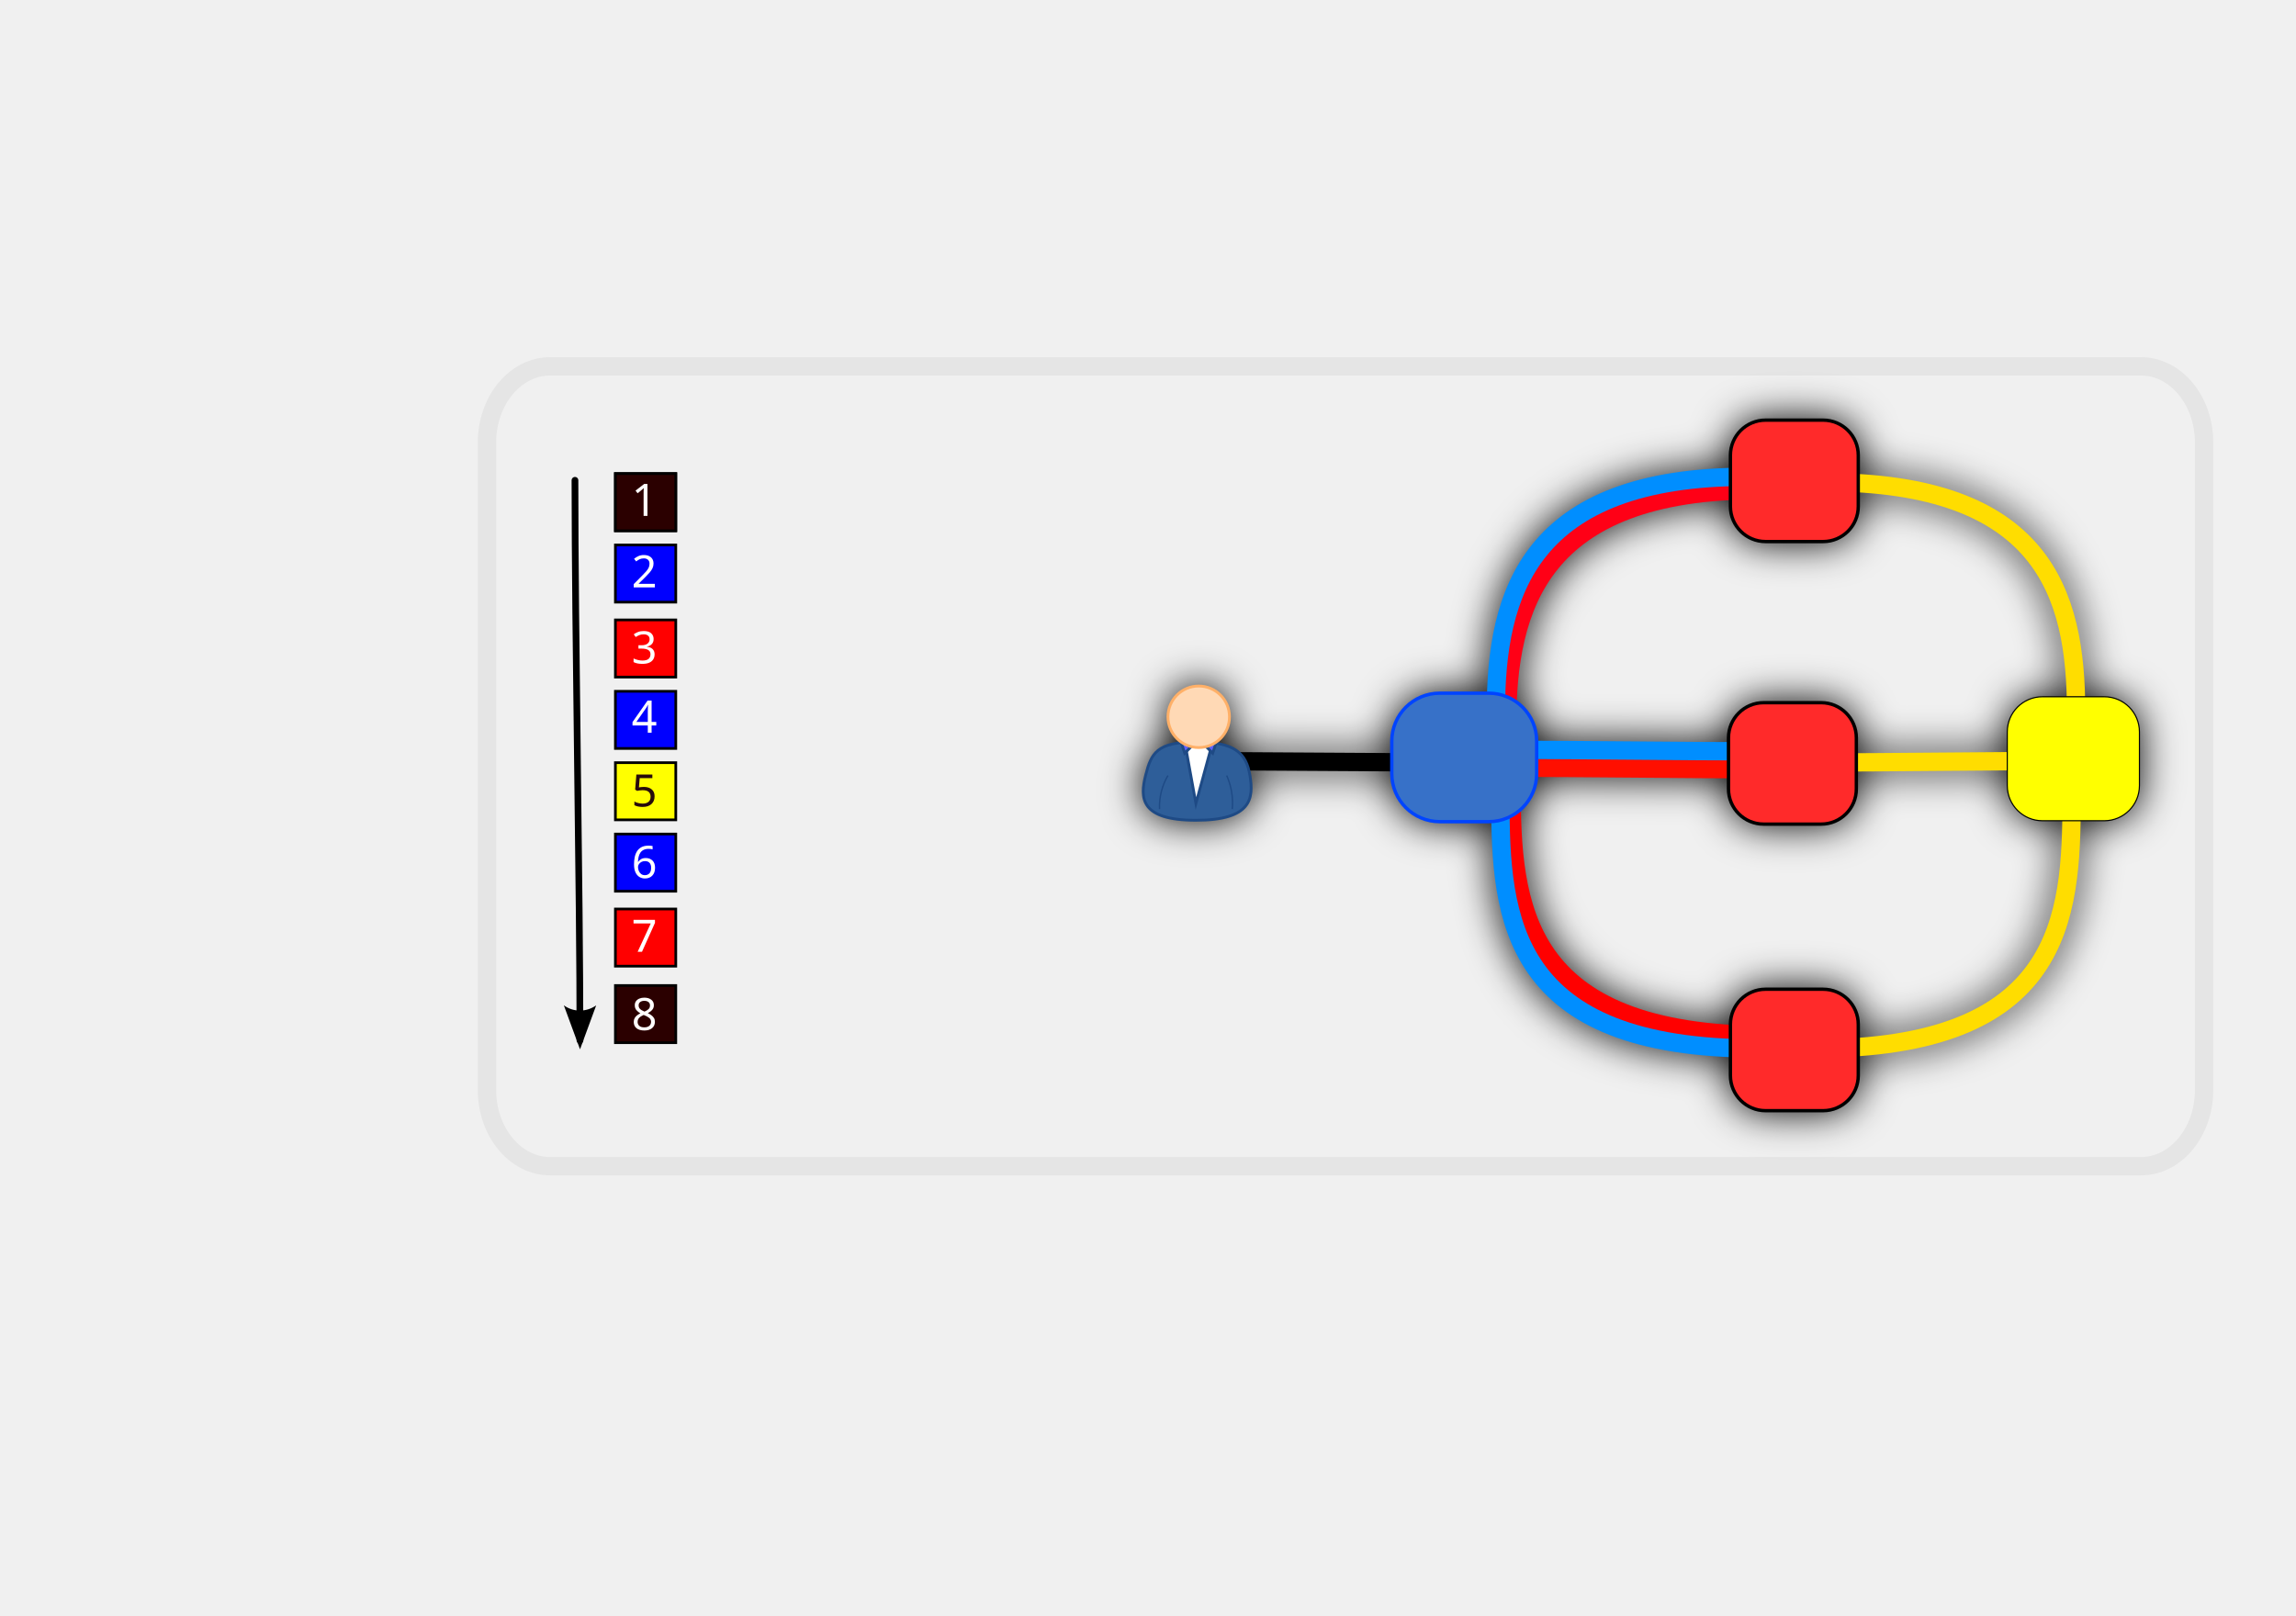
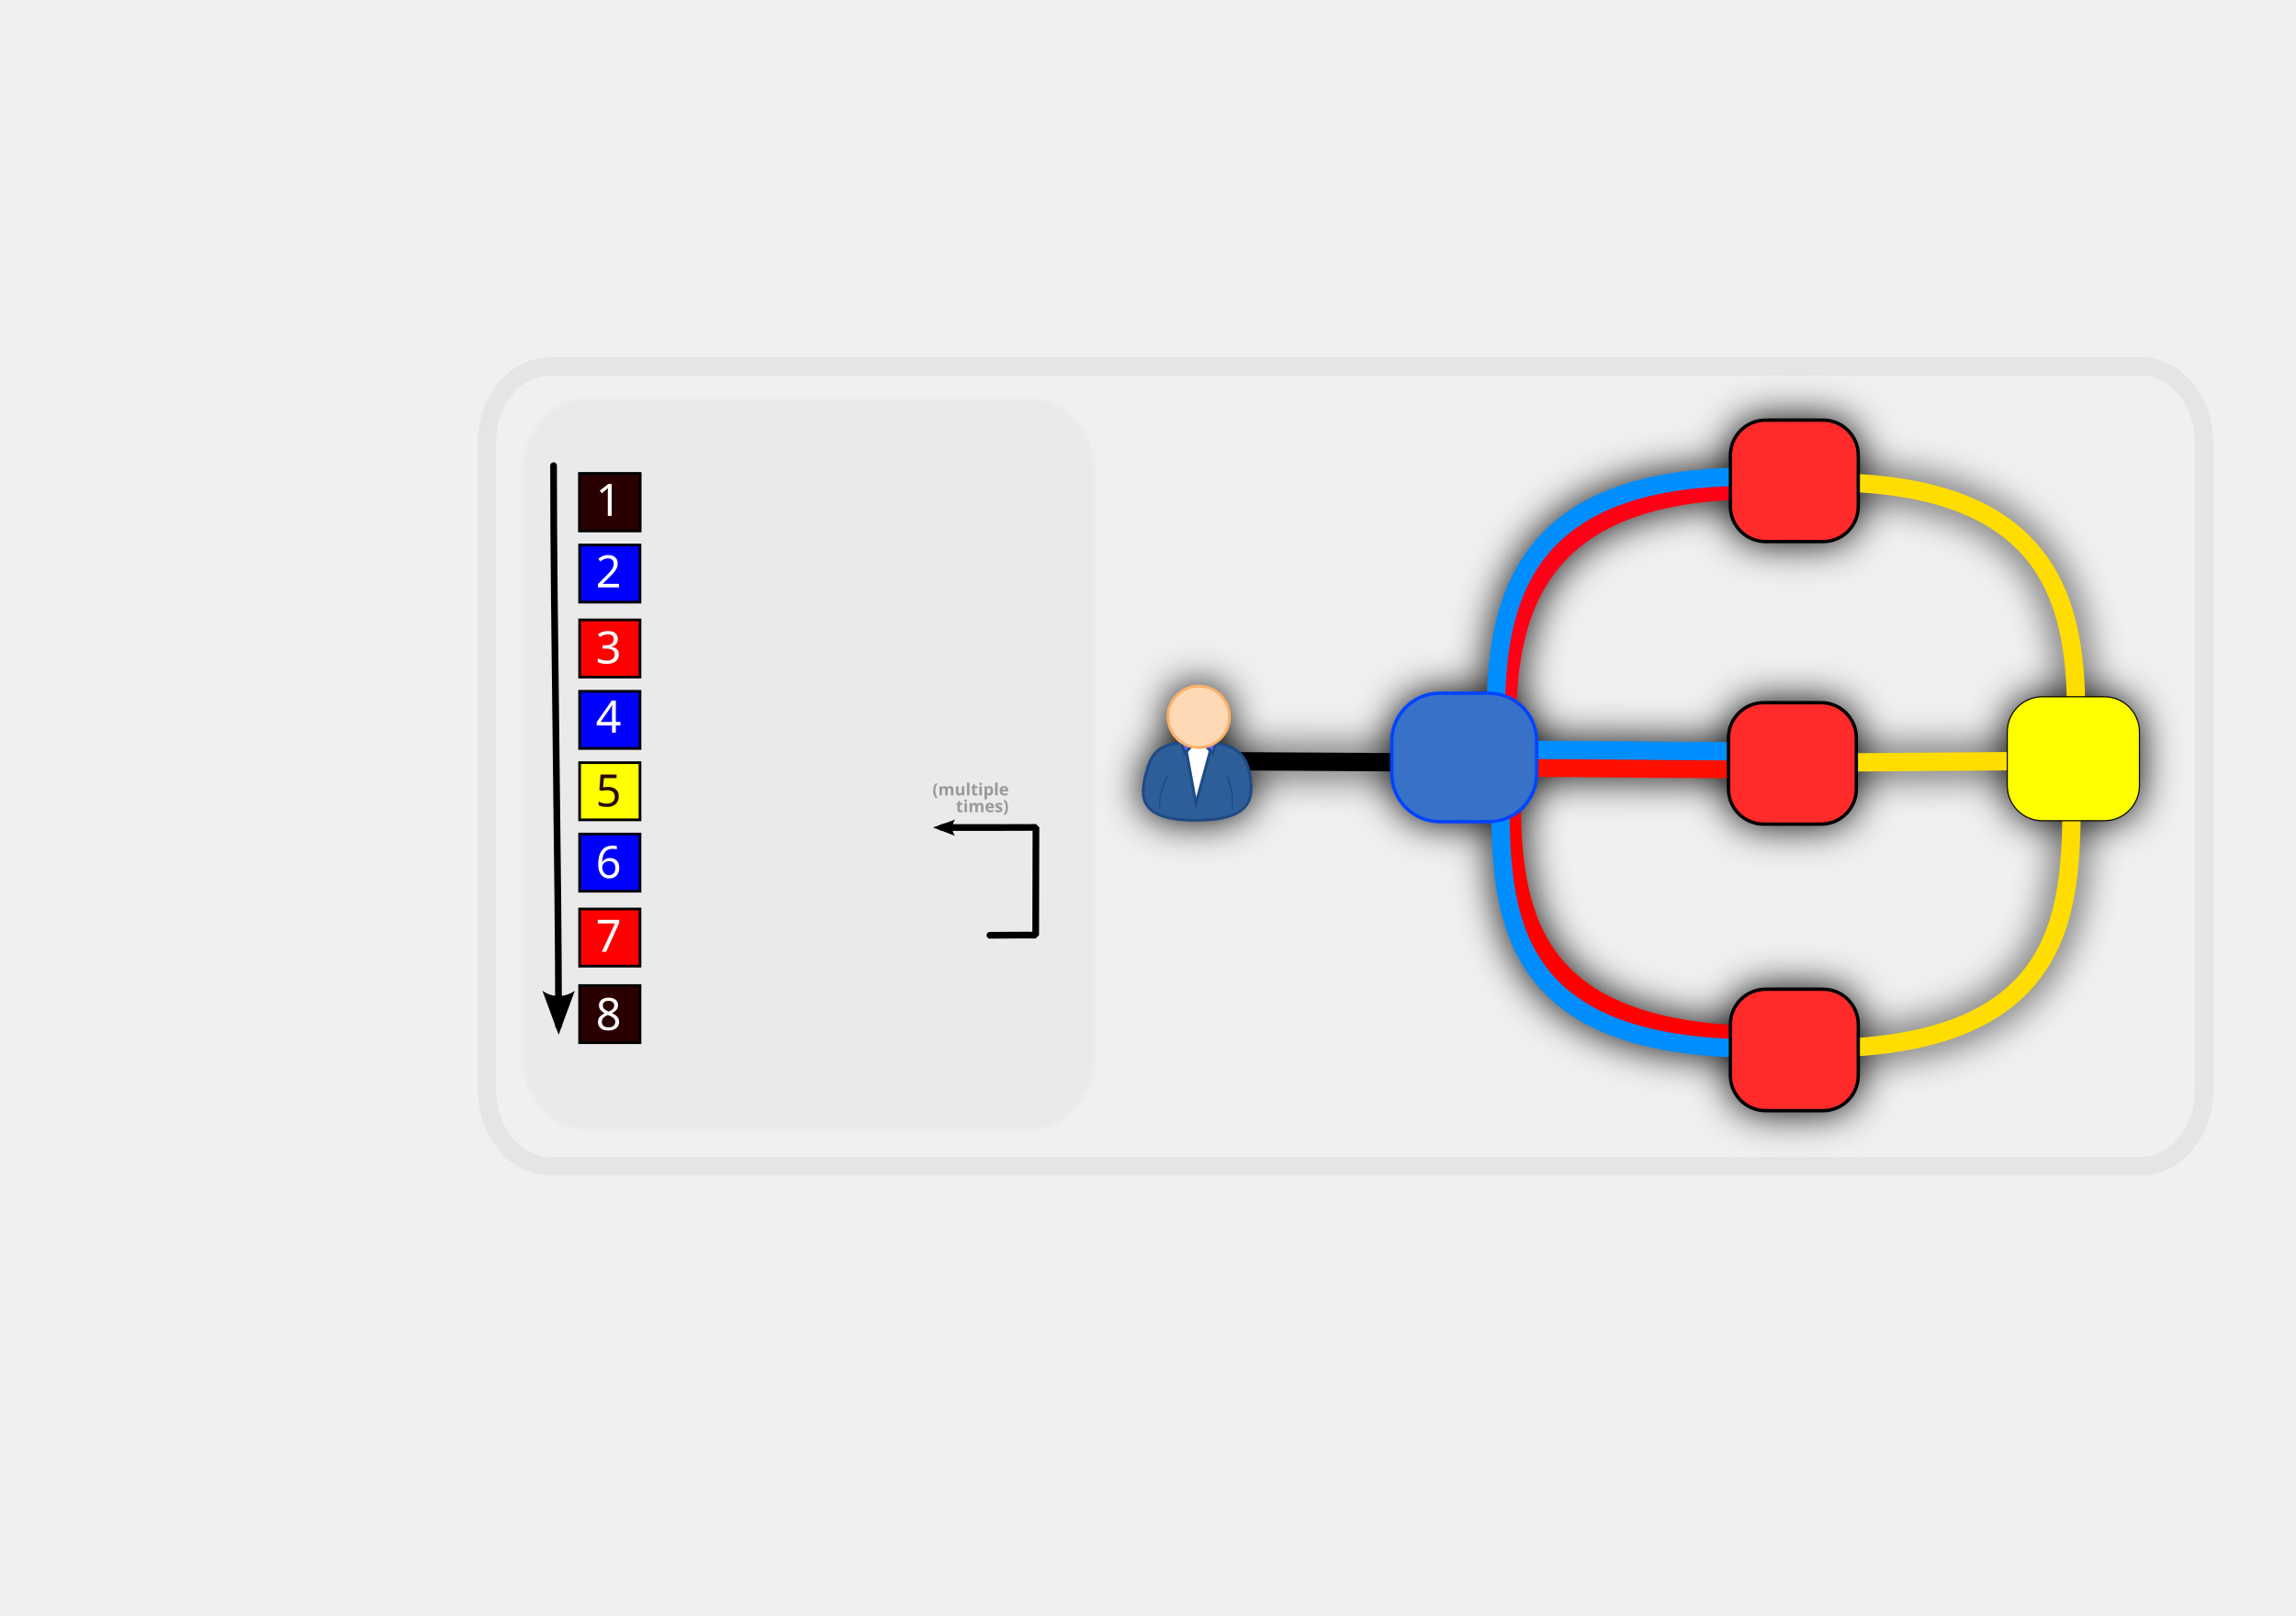
<svg xmlns="http://www.w3.org/2000/svg" width="2052.36" height="1444.09" id="svg2" version="1.1">
  <defs id="defs4">
+     <marker orient="auto" refY="0.0" refX="0.0" id="Arrow2Sstart" style="overflow:visible">
+       <path id="path4557" style="font-size:12.0;fill-rule:evenodd;stroke-width:0.625;stroke-linejoin:round" d="M 8.719,4.034 L -2.207,0.016 L 8.719,-4.002 C 6.973,-1.63 6.983,1.616 8.719,4.034 z " transform="scale(0.3) translate(-2.3,0)" />
+     </marker>
    <marker orient="auto" refY="0" refX="0" id="EmptyTriangleOutM" style="overflow:visible">
      <path id="path4142" d="m 5.77,0 -8.65,5 0,-10 8.65,5 z" style="fill:#ffffff;fill-rule:evenodd;stroke:#000000;stroke-width:1pt;marker-start:none" transform="matrix(0.4,0,0,0.4,-1.8,0)" />
    </marker>
    <marker orient="auto" refY="0" refX="0" id="EmptyTriangleInM" style="overflow:visible">
      <path id="path4133" d="m 5.77,0 -8.65,5 0,-10 8.65,5 z" style="fill:#ffffff;fill-rule:evenodd;stroke:#000000;stroke-width:1pt;marker-start:none" transform="matrix(-0.4,0,0,-0.4,1.8,0)" />
    </marker>
    <marker orient="auto" refY="0" refX="0" id="Arrow2Mstart" style="overflow:visible">
      <path id="path4002" style="font-size:12px;fill-rule:evenodd;stroke-width:0.625;stroke-linejoin:round" d="M 8.719,4.034 -2.207,0.016 8.719,-4.002 c -1.745,2.372 -1.735,5.617 -6e-7,8.035 z" transform="scale(0.6,0.6)" />
    </marker>
    <marker orient="auto" refY="0" refX="0" id="Arrow1Sstart" style="overflow:visible">
      <path id="path3990" d="M 0,0 5,-5 -12.5,0 5,5 0,0 z" style="fill-rule:evenodd;stroke:#000000;stroke-width:1pt;marker-start:none" transform="matrix(0.2,0,0,0.2,1.2,0)" />
    </marker>
    <marker orient="auto" refY="0" refX="0" id="EmptyTriangleInL" style="overflow:visible">
      <path id="path4130" d="m 5.77,0 -8.65,5 0,-10 8.65,5 z" style="fill:#ffffff;fill-rule:evenodd;stroke:#000000;stroke-width:1pt;marker-start:none" transform="matrix(-0.8,0,0,-0.8,4.8,0)" />
    </marker>
    <marker orient="auto" refY="0" refX="0" id="Arrow1Lstart" style="overflow:visible">
      <path id="path3978" d="M 0,0 5,-5 -12.5,0 5,5 0,0 z" style="fill-rule:evenodd;stroke:#000000;stroke-width:1pt;marker-start:none" transform="matrix(0.8,0,0,0.8,10,0)" />
    </marker>
    <filter id="filter4765">
      <feGaussianBlur stdDeviation="17.293" id="feGaussianBlur4767" />
    </filter>
  </defs>
-   <g id="layer3" style="opacity:0.047">
+   <g id="layer3" style="opacity:0.047;display:inline">
    <rect style="fill:#ececec;fill-opacity:1;stroke:#000000;stroke-width:16.4;stroke-linecap:round;stroke-linejoin:round;stroke-miterlimit:1;stroke-opacity:1;stroke-dasharray:none;stroke-dashoffset:85.28" id="rect4770" width="1534.894" height="715.153" x="435.311" y="327.546" rx="56.534" ry="68.176" />
+     <rect ry="68.176" rx="56.534" y="357.37" x="466.998" height="651.778" width="511.565" id="rect4986" style="fill:#706a6a;fill-opacity:1;stroke:#959595;stroke-width:3;stroke-linecap:round;stroke-linejoin:round;stroke-miterlimit:1;stroke-opacity:1;stroke-dasharray:none;stroke-dashoffset:85.28" />
  </g>
  <g transform="translate(0,391.7278)" id="g4506" style="display:inline">
    <flowRoot style="font-size:40px;font-style:normal;font-weight:normal;line-height:125%;letter-spacing:0px;word-spacing:0px;fill:#000000;fill-opacity:1;stroke:none;font-family:Sans" id="flowRoot4532" xml:space="preserve">
      <flowRegion id="flowRegion4534">
        <rect y="1066.704" x="53.42" height="106.84" width="103.393" id="rect4536" />
      </flowRegion>
      <flowPara id="flowPara4538" />
    </flowRoot>
    <g id="g4732" style="filter:url(#filter4765)">
      <path id="path4510" d="m 1356.688,294.683 c 44.806,0 162.497,1.331 205.281,1.331" style="fill:none;stroke:#000000;stroke-width:16.4;stroke-linecap:round;stroke-linejoin:miter;stroke-miterlimit:1;stroke-opacity:1;stroke-dasharray:none;marker-start:none" />
      <path style="fill:none;stroke:#000000;stroke-width:16.4;stroke-linecap:round;stroke-linejoin:miter;stroke-miterlimit:1;stroke-opacity:1;stroke-dasharray:none;marker-start:none" d="m 1351.171,311.725 c 0,105.615 8.15,222.047 229.899,222.047" id="path4512" />
      <path id="path4514" d="m 1347.149,256.283 c 0,-105.615 29.271,-209.744 225.025,-209.744" style="fill:none;stroke:#000000;stroke-width:16.4;stroke-linecap:round;stroke-linejoin:miter;stroke-miterlimit:1;stroke-opacity:1;stroke-dasharray:none;marker-start:none" />
      <path id="path4516" d="m 1044.751,288.683 c 44.806,0 216.111,1.331 258.895,1.331" style="fill:none;stroke:#000000;stroke-width:16.4;stroke-linecap:round;stroke-linejoin:miter;stroke-miterlimit:1;stroke-opacity:1;stroke-dasharray:none;marker-start:none" />
      <path id="path4518" d="m 1855.776,244.296 c 0,-105.615 -29.271,-204.87 -225.025,-204.87" style="fill:none;stroke:#000000;stroke-width:16.4;stroke-linecap:round;stroke-linejoin:miter;stroke-miterlimit:1;stroke-opacity:1;stroke-dasharray:none;stroke-dashoffset:85.28;marker-start:none" />
      <path style="fill:none;stroke:#000000;stroke-width:16.4;stroke-linecap:round;stroke-linejoin:miter;stroke-miterlimit:1;stroke-opacity:1;stroke-dasharray:none;stroke-dashoffset:85.28;marker-start:none" d="m 1851.755,323.722 c 0,105.615 -8.15,222.047 -229.899,222.047" id="path4520" />
      <path id="path4522" d="m 1836.246,288.683 c -44.806,0 -162.497,1.331 -205.281,1.331" style="fill:none;stroke:#000000;stroke-width:16.4;stroke-linecap:round;stroke-linejoin:miter;stroke-miterlimit:1;stroke-opacity:1;stroke-dasharray:none;stroke-dashoffset:85.28;marker-start:none" />
      <rect ry="31.429" y="231.233" x="1794.271" height="110.869" width="118.14" id="rect4524" style="fill:#000000;fill-opacity:1;stroke:#000000;stroke-opacity:1" />
      <path style="fill:none;stroke:#000000;stroke-width:16.4;stroke-linecap:round;stroke-linejoin:miter;stroke-miterlimit:1;stroke-opacity:1;stroke-dasharray:none;marker-start:none" d="m 1337.159,244.296 c 0,-105.615 29.271,-209.744 225.025,-209.744" id="path4526" />
      <path id="path4540" d="m 1341.179,323.722 c 0,105.615 8.15,222.047 229.899,222.047" style="fill:none;stroke:#000000;stroke-width:16.4;stroke-linecap:round;stroke-linejoin:miter;stroke-miterlimit:1;stroke-opacity:1;stroke-dasharray:none;marker-start:none" />
      <path style="fill:none;stroke:#000000;stroke-width:16.4;stroke-linecap:round;stroke-linejoin:miter;stroke-miterlimit:1;stroke-opacity:1;stroke-dasharray:none;marker-start:none" d="m 1356.688,278.683 c 44.806,0 162.497,1.331 205.281,1.331" id="path4542" />
      <rect style="fill:#000000;fill-opacity:1;stroke:#000000;stroke-width:3;stroke-miterlimit:4;stroke-opacity:1;stroke-dasharray:none" id="rect4544" width="129.496" height="114.874" x="1244.113" y="228.041" ry="42.857" />
      <rect style="fill:#000000;fill-opacity:1;stroke:#000000;stroke-width:3;stroke-miterlimit:4;stroke-opacity:1;stroke-dasharray:none" id="rect4546" width="114.286" height="108.571" x="1546.79" y="-16.088" ry="31.429" />
      <rect style="fill:#000000;fill-opacity:1;stroke:#000000;stroke-width:3;stroke-miterlimit:4;stroke-opacity:1;stroke-dasharray:none" id="rect4556" width="114.286" height="108.571" x="1545.067" y="236.539" ry="31.429" />
      <rect ry="31.429" y="492.747" x="1546.79" height="108.571" width="114.286" id="rect4566" style="fill:#000000;fill-opacity:1;stroke:#000000;stroke-width:3;stroke-miterlimit:4;stroke-opacity:1;stroke-dasharray:none" />
      <g style="fill:#000000;fill-opacity:1;stroke:#000000;stroke-opacity:1" transform="translate(301.5702,-327.845)" id="g4600">
        <path style="fill:#000000;fill-opacity:1;fill-rule:evenodd;stroke:#000000;stroke-width:2.5;stroke-linecap:butt;stroke-linejoin:miter;stroke-miterlimit:10;stroke-opacity:1" d="m 767.437,599.505 c 35,0 45,10 48.325,30.107 3.32,20.107 1.675,39.893 -48.325,39.893 -50,0 -50,-20 -45,-40 5,-20 10,-30 45,-30" id="path4602" />
        <path style="fill:#000000;fill-opacity:1;fill-rule:evenodd;stroke:#000000;stroke-width:2.5;stroke-linecap:butt;stroke-linejoin:miter;stroke-miterlimit:10;stroke-opacity:1" d="m 757.437,599.505 25,0 -15,55 z m 0,0" id="path4604" />
        <path style="fill:#000000;fill-opacity:1;fill-rule:evenodd;stroke:#000000;stroke-width:2.5;stroke-linecap:butt;stroke-linejoin:miter;stroke-miterlimit:10;stroke-opacity:1" d="m 752.437,594.505 10,10 -5,5 z m 0,0" id="path4606" />
        <path style="fill:#000000;fill-opacity:1;fill-rule:evenodd;stroke:#000000;stroke-width:2.5;stroke-linecap:butt;stroke-linejoin:miter;stroke-miterlimit:10;stroke-opacity:1" d="m 777.437,604.505 10,-10 -5,15 z m 0,0" id="path4608" />
        <path style="fill:#000000;fill-opacity:1;stroke:#000000;stroke-width:1.25;stroke-linecap:butt;stroke-linejoin:miter;stroke-miterlimit:10;stroke-opacity:1" d="m 742.437,629.505 0,0 c -5.342,9.067 -7.944,19.487 -7.5,30" id="path4610" />
        <path style="fill:#000000;fill-opacity:1;stroke:#000000;stroke-width:1.25;stroke-linecap:butt;stroke-linejoin:miter;stroke-miterlimit:10;stroke-opacity:1" d="m 799.937,659.505 0,0 c 0.938,-10.264 -0.786,-20.596 -5,-30" id="path4612" />
        <path style="fill:#000000;fill-opacity:1;fill-rule:evenodd;stroke:#000000;stroke-width:2.5;stroke-linecap:butt;stroke-linejoin:miter;stroke-miterlimit:10;stroke-opacity:1" d="m 797.437,577.005 c 0,15.186 -12.314,27.5 -27.5,27.5 -15.19,0 -27.5,-12.314 -27.5,-27.5 0,-15.19 12.31,-27.5 27.5,-27.5 15.186,0 27.5,12.31 27.5,27.5" id="path4614" />
      </g>
    </g>
  </g>
  <g id="layer1" transform="translate(0,391.7278)" style="display:inline">
    <path id="path4339" d="m 1356.688,294.683 c 44.806,0 162.497,1.331 205.281,1.331" style="fill:none;stroke:#ff0f00;stroke-width:16.4;stroke-linecap:round;stroke-linejoin:miter;stroke-miterlimit:1;stroke-opacity:1;stroke-dasharray:none;marker-start:none" />
    <path style="fill:none;stroke:#ff0000;stroke-width:16.4;stroke-linecap:round;stroke-linejoin:miter;stroke-miterlimit:1;stroke-opacity:1;stroke-dasharray:none;marker-start:none" d="m 1351.171,311.725 c 0,105.615 8.15,222.047 229.899,222.047" id="path4337" />
    <path id="path4335" d="m 1347.149,256.283 c 0,-105.615 29.271,-209.744 225.025,-209.744" style="fill:none;stroke:#ff0016;stroke-width:16.4;stroke-linecap:round;stroke-linejoin:miter;stroke-miterlimit:1;stroke-opacity:1;stroke-dasharray:none;marker-start:none" />
    <path id="path4093" d="m 1044.751,288.683 c 44.806,0 216.111,1.331 258.895,1.331" style="fill:none;stroke:#000000;stroke-width:16.4;stroke-linecap:round;stroke-linejoin:miter;stroke-miterlimit:1;stroke-opacity:1;stroke-dasharray:none;marker-start:none" />
    <path id="path3992" d="m 1855.776,244.296 c 0,-105.615 -29.271,-204.87 -225.025,-204.87" style="fill:none;stroke:#ffdd00;stroke-width:16.4;stroke-linecap:round;stroke-linejoin:miter;stroke-miterlimit:1;stroke-opacity:1;stroke-dasharray:none;stroke-dashoffset:85.28;marker-start:none" />
    <path style="fill:none;stroke:#ffdd00;stroke-width:16.4;stroke-linecap:round;stroke-linejoin:miter;stroke-miterlimit:1;stroke-opacity:1;stroke-dasharray:none;stroke-dashoffset:85.28;marker-start:none" d="m 1851.755,323.722 c 0,105.615 -8.15,222.047 -229.899,222.047" id="path3994" />
    <path id="path3996" d="m 1836.246,288.683 c -44.806,0 -162.497,1.331 -205.281,1.331" style="fill:none;stroke:#ffdd00;stroke-width:16.4;stroke-linecap:round;stroke-linejoin:miter;stroke-miterlimit:1;stroke-opacity:1;stroke-dasharray:none;stroke-dashoffset:85.28;marker-start:none" />
    <rect ry="31.429" y="231.233" x="1794.271" height="110.869" width="118.14" id="rect3953" style="fill:#ffff00;fill-opacity:1;stroke:#000000;stroke-opacity:1" />
    <path style="fill:none;stroke:#008eff;stroke-width:16.4;stroke-linecap:round;stroke-linejoin:miter;stroke-miterlimit:1;stroke-opacity:1;stroke-dasharray:none;marker-start:none" d="m 1337.159,244.296 c 0,-105.615 29.271,-209.744 225.025,-209.744" id="path3959" />
-     <path style="fill:none;stroke:#000000;stroke-width:6;stroke-linecap:round;stroke-linejoin:miter;stroke-miterlimit:1;stroke-opacity:1;stroke-dasharray:none;marker-start:url(#Arrow2Mstart);marker-end:none" d="m 518.419,538.522 c 0,-139.431 -4.471,-360.139 -4.471,-500.822" id="path8244" />
+     <path style="fill:none;stroke:#000000;stroke-width:6;stroke-linecap:round;stroke-linejoin:miter;stroke-miterlimit:1;stroke-opacity:1;stroke-dasharray:none;marker-start:url(#Arrow2Mstart);marker-end:none" d="m 499.29,525.474 c 0,-139.431 -4.471,-360.139 -4.471,-500.822" id="path8244" />
    <flowRoot xml:space="preserve" id="flowRoot3526" style="font-size:40px;font-style:normal;font-weight:normal;line-height:125%;letter-spacing:0px;word-spacing:0px;fill:#000000;fill-opacity:1;stroke:none;font-family:Sans">
      <flowRegion id="flowRegion3528">
        <rect id="rect3530" width="103.393" height="106.84" x="53.42" y="1066.704" />
      </flowRegion>
      <flowPara id="flowPara3532" />
    </flowRoot>
    <path id="path3970" d="m 1341.179,323.722 c 0,105.615 8.15,222.047 229.899,222.047" style="fill:none;stroke:#008eff;stroke-width:16.4;stroke-linecap:round;stroke-linejoin:miter;stroke-miterlimit:1;stroke-opacity:1;stroke-dasharray:none;marker-start:none" />
    <path style="fill:none;stroke:#008eff;stroke-width:16.4;stroke-linecap:round;stroke-linejoin:miter;stroke-miterlimit:1;stroke-opacity:1;stroke-dasharray:none;marker-start:none" d="m 1356.688,278.683 c 44.806,0 162.497,1.331 205.281,1.331" id="path3972" />
    <rect style="fill:#3771c8;fill-opacity:1;stroke:#0044ff;stroke-width:3;stroke-miterlimit:4;stroke-opacity:1;stroke-dasharray:none" id="rect7228" width="129.496" height="114.874" x="1244.113" y="228.041" ry="42.857" />
    <rect style="fill:#ff2a2a;fill-opacity:1;stroke:#000000;stroke-width:3;stroke-miterlimit:4;stroke-opacity:1;stroke-dasharray:none" id="rect3907" width="114.286" height="108.571" x="1546.79" y="-16.088" ry="31.429" />
    <flowRoot xml:space="preserve" id="flowRoot3965" style="font-size:40px;font-style:normal;font-weight:normal;line-height:125%;letter-spacing:0px;word-spacing:0px;fill:#ffffff;fill-opacity:1;stroke:none;font-family:Sans" transform="matrix(1.389111,0,0,1.389111,1435.69,-682.649)">
      <flowRegion id="flowRegion3967">
        <rect id="rect3969" width="242.857" height="157.143" x="85.714" y="501.237" style="fill:#ffffff" />
      </flowRegion>
      <flowPara id="flowPara3971" style="font-size:20px;fill:#ffffff">sipptas</flowPara>
    </flowRoot>
    <rect style="fill:#ff2a2a;fill-opacity:1;stroke:#000000;stroke-width:3;stroke-miterlimit:4;stroke-opacity:1;stroke-dasharray:none" id="rect3146" width="114.286" height="108.571" x="1545.067" y="236.539" ry="31.429" />
    <flowRoot xml:space="preserve" id="flowRoot3148" style="font-size:40px;font-style:normal;font-weight:normal;line-height:125%;letter-spacing:0px;word-spacing:0px;fill:#ffffff;fill-opacity:1;stroke:none;font-family:Sans" transform="matrix(1.389111,0,0,1.389111,1434.323,-426.6264)">
      <flowRegion id="flowRegion3150">
        <rect id="rect3152" width="242.857" height="157.143" x="85.714" y="501.237" style="fill:#ffffff" />
      </flowRegion>
      <flowPara id="flowPara3154" style="font-size:20px;fill:#ffffff">sipptas</flowPara>
    </flowRoot>
    <rect ry="31.429" y="492.747" x="1546.79" height="108.571" width="114.286" id="rect3156" style="fill:#ff2a2a;fill-opacity:1;stroke:#000000;stroke-width:3;stroke-miterlimit:4;stroke-opacity:1;stroke-dasharray:none" />
    <flowRoot transform="matrix(1.389111,0,0,1.389111,1433.352,-169.4817)" style="font-size:40px;font-style:normal;font-weight:normal;line-height:125%;letter-spacing:0px;word-spacing:0px;fill:#ffffff;fill-opacity:1;stroke:none;font-family:Sans" id="flowRoot3158" xml:space="preserve">
      <flowRegion id="flowRegion3160">
        <rect y="501.237" x="85.714" height="157.143" width="242.857" id="rect3162" style="fill:#ffffff" />
      </flowRegion>
      <flowPara style="font-size:20px;fill:#ffffff" id="flowPara3164">sipptas</flowPara>
    </flowRoot>
    <flowRoot transform="translate(1645.437,-257.9077)" style="font-size:40px;font-style:normal;font-weight:normal;line-height:125%;letter-spacing:0px;word-spacing:0px;fill:#000000;fill-opacity:1;stroke:none;font-family:Sans" id="flowRoot3978" xml:space="preserve">
      <flowRegion id="flowRegion3980">
        <rect y="501.237" x="85.714" height="157.143" width="242.857" id="rect3982" />
      </flowRegion>
      <flowPara style="font-size:28px;text-align:center;line-height:108%;text-anchor:middle" id="flowPara3984">device</flowPara>
      <flowPara style="font-size:28px;text-align:center;line-height:108%;text-anchor:middle" id="flowPara3988">under</flowPara>
      <flowPara style="font-size:28px;text-align:center;line-height:108%;text-anchor:middle" id="flowPara3990">test</flowPara>
      <flowPara style="font-size:20px" id="flowPara3986" />
    </flowRoot>
    <flowRoot transform="matrix(1.389111,0,0,1.389111,1133.203,-430.3255)" style="font-size:40px;font-style:normal;font-weight:normal;line-height:125%;letter-spacing:0px;word-spacing:0px;fill:#ffffff;fill-opacity:1;stroke:none;font-family:Sans" id="flowRoot7185" xml:space="preserve">
      <flowRegion id="flowRegion7187">
        <rect y="501.237" x="85.714" height="157.143" width="242.857" id="rect7189" style="fill:#ffffff" />
      </flowRegion>
      <flowPara style="font-size:20px;fill:#ffffff" id="flowPara7191">sipptam</flowPara>
    </flowRoot>
-     <rect ry="20.637" y="31.706" x="550.1" height="51.12" width="53.975" id="rect3998" style="fill:#2b0000;fill-opacity:1;stroke:#000000;stroke-width:2.395;stroke-miterlimit:4;stroke-opacity:1;stroke-dasharray:none" rx="0" />
+     <rect ry="20.637" y="31.706" x="518.1" height="51.12" width="53.975" id="rect3998" style="fill:#2b0000;fill-opacity:1;stroke:#000000;stroke-width:2.395;stroke-miterlimit:4;stroke-opacity:1;stroke-dasharray:none" rx="0" />
    <g transform="translate(301.5702,-327.845)" id="layer1-2">
      <path style="fill:#2e5e99;fill-opacity:1;fill-rule:evenodd;stroke:#1e4a85;stroke-width:2.5;stroke-linecap:butt;stroke-linejoin:miter;stroke-miterlimit:10;stroke-opacity:1" d="m 767.437,599.505 c 35,0 45,10 48.325,30.107 3.32,20.107 1.675,39.893 -48.325,39.893 -50,0 -50,-20 -45,-40 5,-20 10,-30 45,-30" id="path366" />
      <path style="fill:#ffffff;fill-opacity:1;fill-rule:evenodd;stroke:#1e4a85;stroke-width:2.5;stroke-linecap:butt;stroke-linejoin:miter;stroke-miterlimit:10;stroke-opacity:1" d="m 757.437,599.505 25,0 -15,55 z m 0,0" id="path368" />
      <path style="fill:#6161ff;fill-opacity:1;fill-rule:evenodd;stroke:#1e4a85;stroke-width:2.5;stroke-linecap:butt;stroke-linejoin:miter;stroke-miterlimit:10;stroke-opacity:1" d="m 752.437,594.505 10,10 -5,5 z m 0,0" id="path370" />
      <path style="fill:#6161ff;fill-opacity:1;fill-rule:evenodd;stroke:#1e4a85;stroke-width:2.5;stroke-linecap:butt;stroke-linejoin:miter;stroke-miterlimit:10;stroke-opacity:1" d="m 777.437,604.505 10,-10 -5,15 z m 0,0" id="path372" />
      <path style="fill:none;stroke:#1e4a85;stroke-width:1.25;stroke-linecap:butt;stroke-linejoin:miter;stroke-miterlimit:10;stroke-opacity:1" d="m 742.437,629.505 0,0 c -5.342,9.067 -7.944,19.487 -7.5,30" id="path374" />
      <path style="fill:none;stroke:#1e4a85;stroke-width:1.25;stroke-linecap:butt;stroke-linejoin:miter;stroke-miterlimit:10;stroke-opacity:1" d="m 799.937,659.505 0,0 c 0.938,-10.264 -0.786,-20.596 -5,-30" id="path376" />
      <path style="fill:#ffd9b5;fill-opacity:1;fill-rule:evenodd;stroke:#ffb068;stroke-width:2.5;stroke-linecap:butt;stroke-linejoin:miter;stroke-miterlimit:10;stroke-opacity:1" d="m 797.437,577.005 c 0,15.186 -12.314,27.5 -27.5,27.5 -15.19,0 -27.5,-12.314 -27.5,-27.5 0,-15.19 12.31,-27.5 27.5,-27.5 15.186,0 27.5,12.31 27.5,27.5" id="path378" />
    </g>
-     <flowRoot transform="matrix(2.171762,1.9946069e-8,-1.9946069e-8,2.171762,428.1746,-1061.781)" style="font-size:40px;font-style:normal;font-weight:normal;line-height:125%;letter-spacing:0px;word-spacing:0px;fill:#2b0000;fill-opacity:1;stroke:none;font-family:Sans" id="flowRoot4097" xml:space="preserve">
+     <flowRoot transform="matrix(2.171762,1.9946069e-8,-1.9946069e-8,2.171762,396.1746,-1061.781)" style="font-size:40px;font-style:normal;font-weight:normal;line-height:125%;letter-spacing:0px;word-spacing:0px;fill:#2b0000;fill-opacity:1;stroke:none;font-family:Sans" id="flowRoot4097" xml:space="preserve">
      <flowRegion id="flowRegion4099">
        <rect y="501.237" x="85.714" height="157.143" width="242.857" id="rect4101" style="fill:#2b0000" />
      </flowRegion>
      <flowPara style="font-size:22.053px;fill:#2b0000" id="flowPara4103">sipptam()</flowPara>
    </flowRoot>
-     <rect rx="0" style="fill:#0000ff;fill-opacity:1;stroke:#000000;stroke-width:2.395;stroke-miterlimit:4;stroke-opacity:1;stroke-dasharray:none" id="rect4139" width="53.975" height="51.12" x="550.1" y="95.525" ry="20.637" />
-     <flowRoot xml:space="preserve" id="flowRoot4141" style="font-size:40px;font-style:normal;font-weight:normal;line-height:125%;letter-spacing:0px;word-spacing:0px;fill:#000080;fill-opacity:1;stroke:none;font-family:Sans" transform="matrix(2.171762,1.9946069e-8,-1.9946069e-8,2.171762,428.1746,-997.9618)">
+     <rect rx="0" style="fill:#0000ff;fill-opacity:1;stroke:#000000;stroke-width:2.395;stroke-miterlimit:4;stroke-opacity:1;stroke-dasharray:none" id="rect4139" width="53.975" height="51.12" x="518.1" y="95.525" ry="20.637" />
+     <flowRoot xml:space="preserve" id="flowRoot4141" style="font-size:40px;font-style:normal;font-weight:normal;line-height:125%;letter-spacing:0px;word-spacing:0px;fill:#000080;fill-opacity:1;stroke:none;font-family:Sans" transform="matrix(2.171762,1.9946069e-8,-1.9946069e-8,2.171762,396.1746,-997.9618)">
      <flowRegion id="flowRegion4143">
        <rect style="fill:#000080" id="rect4145" width="242.857" height="157.143" x="85.714" y="501.237" />
      </flowRegion>
      <flowPara id="flowPara4147" style="font-size:22.053px;fill:#000080">getPort()</flowPara>
    </flowRoot>
-     <rect rx="0" style="fill:#ff0000;fill-opacity:1;stroke:#000000;stroke-width:2.395;stroke-miterlimit:4;stroke-opacity:1;stroke-dasharray:none" id="rect4149" width="53.975" height="51.12" x="550.1" y="162.535" ry="20.637" />
-     <flowRoot xml:space="preserve" id="flowRoot4151" style="font-size:40px;font-style:normal;font-weight:normal;line-height:125%;letter-spacing:0px;word-spacing:0px;fill:#800000;fill-opacity:1;stroke:none;font-family:Sans" transform="matrix(2.171762,1.9946069e-8,-1.9946069e-8,2.171762,428.1746,-930.9518)">
+     <rect rx="0" style="fill:#ff0000;fill-opacity:1;stroke:#000000;stroke-width:2.395;stroke-miterlimit:4;stroke-opacity:1;stroke-dasharray:none" id="rect4149" width="53.975" height="51.12" x="518.1" y="162.535" ry="20.637" />
+     <flowRoot xml:space="preserve" id="flowRoot4151" style="font-size:40px;font-style:normal;font-weight:normal;line-height:125%;letter-spacing:0px;word-spacing:0px;fill:#800000;fill-opacity:1;stroke:none;font-family:Sans" transform="matrix(2.171762,1.9946069e-8,-1.9946069e-8,2.171762,396.1746,-930.9518)">
      <flowRegion id="flowRegion4153">
        <rect style="fill:#800000" id="rect4155" width="242.857" height="157.143" x="85.714" y="501.237" />
      </flowRegion>
      <flowPara id="flowPara4157" style="font-size:22.053px;fill:#800000">return(port)</flowPara>
    </flowRoot>
-     <rect ry="20.637" y="226.354" x="550.1" height="51.12" width="53.975" id="rect4159" style="fill:#0000ff;fill-opacity:1;stroke:#000000;stroke-width:2.395;stroke-miterlimit:4;stroke-opacity:1;stroke-dasharray:none" rx="0" />
-     <flowRoot transform="matrix(2.171762,1.9946069e-8,-1.9946069e-8,2.171762,428.1746,-867.1327)" style="font-size:40px;font-style:normal;font-weight:normal;line-height:125%;letter-spacing:0px;word-spacing:0px;fill:#000080;fill-opacity:1;stroke:none;font-family:Sans" id="flowRoot4161" xml:space="preserve">
+     <rect ry="20.637" y="226.354" x="518.1" height="51.12" width="53.975" id="rect4159" style="fill:#0000ff;fill-opacity:1;stroke:#000000;stroke-width:2.395;stroke-miterlimit:4;stroke-opacity:1;stroke-dasharray:none" rx="0" />
+     <flowRoot transform="matrix(2.171762,1.9946069e-8,-1.9946069e-8,2.171762,396.1746,-867.1327)" style="font-size:40px;font-style:normal;font-weight:normal;line-height:125%;letter-spacing:0px;word-spacing:0px;fill:#000080;fill-opacity:1;stroke:none;font-family:Sans" id="flowRoot4161" xml:space="preserve">
      <flowRegion id="flowRegion4163">
        <rect y="501.237" x="85.714" height="157.143" width="242.857" id="rect4165" style="fill:#000080" />
      </flowRegion>
      <flowPara style="font-size:22.053px;fill:#000080" id="flowPara4167">runSIPp()</flowPara>
    </flowRoot>
-     <rect rx="0" style="fill:#ffff00;fill-opacity:1;stroke:#000000;stroke-width:2.395;stroke-miterlimit:4;stroke-opacity:1;stroke-dasharray:none" id="rect4169" width="53.975" height="51.12" x="550.1" y="290.173" ry="20.637" />
-     <flowRoot xml:space="preserve" id="flowRoot4171" style="font-size:40px;font-style:normal;font-weight:normal;line-height:125%;letter-spacing:0px;word-spacing:0px;fill:#ffff00;fill-opacity:1;stroke:none;font-family:Sans" transform="matrix(2.171762,1.9946069e-8,-1.9946069e-8,2.171762,428.1746,-803.3136)">
+     <rect rx="0" style="fill:#ffff00;fill-opacity:1;stroke:#000000;stroke-width:2.395;stroke-miterlimit:4;stroke-opacity:1;stroke-dasharray:none" id="rect4169" width="53.975" height="51.12" x="518.1" y="290.173" ry="20.637" />
+     <flowRoot xml:space="preserve" id="flowRoot4171" style="font-size:40px;font-style:normal;font-weight:normal;line-height:125%;letter-spacing:0px;word-spacing:0px;fill:#ffff00;fill-opacity:1;stroke:none;font-family:Sans" transform="matrix(2.171762,1.9946069e-8,-1.9946069e-8,2.171762,396.1746,-803.3136)">
      <flowRegion id="flowRegion4173">
        <rect style="fill:#ffff00" id="rect4175" width="242.857" height="157.143" x="85.714" y="501.237" />
      </flowRegion>
      <flowPara id="flowPara4177" style="font-size:22.053px;fill:#ffff00">SIP traffic</flowPara>
    </flowRoot>
-     <rect ry="20.637" y="353.992" x="550.1" height="51.12" width="53.975" id="rect4179" style="fill:#0000ff;fill-opacity:1;stroke:#000000;stroke-width:2.395;stroke-miterlimit:4;stroke-opacity:1;stroke-dasharray:none" rx="0" />
-     <flowRoot transform="matrix(2.171762,1.9946069e-8,-1.9946069e-8,2.171762,428.1746,-739.4945)" style="font-size:40px;font-style:normal;font-weight:normal;line-height:125%;letter-spacing:0px;word-spacing:0px;fill:#000080;fill-opacity:1;stroke:none;font-family:Sans" id="flowRoot4181" xml:space="preserve">
+     <rect ry="20.637" y="353.992" x="518.1" height="51.12" width="53.975" id="rect4179" style="fill:#0000ff;fill-opacity:1;stroke:#000000;stroke-width:2.395;stroke-miterlimit:4;stroke-opacity:1;stroke-dasharray:none" rx="0" />
+     <flowRoot transform="matrix(2.171762,1.9946069e-8,-1.9946069e-8,2.171762,396.1746,-739.4945)" style="font-size:40px;font-style:normal;font-weight:normal;line-height:125%;letter-spacing:0px;word-spacing:0px;fill:#000080;fill-opacity:1;stroke:none;font-family:Sans" id="flowRoot4181" xml:space="preserve">
      <flowRegion id="flowRegion4183">
        <rect y="501.237" x="85.714" height="157.143" width="242.857" id="rect4185" style="fill:#000080" />
      </flowRegion>
      <flowPara style="font-size:22.053px;fill:#000080" id="flowPara4187">checkStats()</flowPara>
    </flowRoot>
-     <rect ry="20.637" y="421.002" x="550.1" height="51.12" width="53.975" id="rect4189" style="fill:#ff0000;fill-opacity:1;stroke:#000000;stroke-width:2.395;stroke-miterlimit:4;stroke-opacity:1;stroke-dasharray:none" rx="0" />
-     <flowRoot transform="matrix(2.171762,1.9946069e-8,-1.9946069e-8,2.171762,428.1746,-672.4844)" style="font-size:40px;font-style:normal;font-weight:normal;line-height:125%;letter-spacing:0px;word-spacing:0px;fill:#800000;fill-opacity:1;stroke:none;font-family:Sans" id="flowRoot4191" xml:space="preserve">
+     <flowRoot transform="matrix(2.171762,1.9946069e-8,-1.9946069e-8,2.171762,396.1746,-672.4844)" style="font-size:40px;font-style:normal;font-weight:normal;line-height:125%;letter-spacing:0px;word-spacing:0px;fill:#800000;fill-opacity:1;stroke:none;font-family:Sans" id="flowRoot4191" xml:space="preserve">
      <flowRegion id="flowRegion4193">
        <rect y="501.237" x="85.714" height="157.143" width="242.857" id="rect4195" style="fill:#800000" />
      </flowRegion>
      <flowPara style="font-size:22.053px;fill:#800000" id="flowPara4197">return(stats)</flowPara>
    </flowRoot>
-     <rect rx="0" style="fill:#2b0000;fill-opacity:1;stroke:#000000;stroke-width:2.395;stroke-miterlimit:4;stroke-opacity:1;stroke-dasharray:none" id="rect4209" width="53.975" height="51.12" x="550.1" y="489.425" ry="20.637" />
-     <flowRoot xml:space="preserve" id="flowRoot4211" style="font-size:40px;font-style:normal;font-weight:normal;line-height:125%;letter-spacing:0px;word-spacing:0px;fill:#2b0000;fill-opacity:1;stroke:none;font-family:Sans" transform="matrix(2.171762,1.9946069e-8,-1.9946069e-8,2.171762,428.1746,-604.0619)">
+     <rect rx="0" style="fill:#2b0000;fill-opacity:1;stroke:#000000;stroke-width:2.395;stroke-miterlimit:4;stroke-opacity:1;stroke-dasharray:none" id="rect4209" width="53.975" height="51.12" x="518.1" y="489.425" ry="20.637" />
+     <flowRoot xml:space="preserve" id="flowRoot4211" style="font-size:40px;font-style:normal;font-weight:normal;line-height:125%;letter-spacing:0px;word-spacing:0px;fill:#2b0000;fill-opacity:1;stroke:none;font-family:Sans" transform="matrix(2.171762,1.9946069e-8,-1.9946069e-8,2.171762,396.1746,-604.0619)">
      <flowRegion id="flowRegion4213">
        <rect style="fill:#2b0000" id="rect4215" width="242.857" height="157.143" x="85.714" y="501.237" />
      </flowRegion>
      <flowPara id="flowPara4217" style="font-size:22.053px;fill:#2b0000">return(result)</flowPara>
    </flowRoot>
-     <text xml:space="preserve" style="font-size:40px;font-style:normal;font-weight:normal;line-height:125%;letter-spacing:0px;word-spacing:0px;fill:#ffffff;fill-opacity:1;stroke:none;font-family:Sans" x="564.543" y="69.509" id="text4219">
-       <tspan id="tspan4221" x="564.543" y="69.509">1</tspan>
-     </text>
-     <text id="text4223" y="133.47" x="564.543" style="font-size:40px;font-style:normal;font-weight:normal;line-height:125%;letter-spacing:0px;word-spacing:0px;fill:#ffffff;fill-opacity:1;stroke:none;font-family:Sans" xml:space="preserve">
-       <tspan y="133.47" x="564.543" id="tspan4225">2</tspan>
-     </text>
-     <text xml:space="preserve" style="font-size:40px;font-style:normal;font-weight:normal;line-height:125%;letter-spacing:0px;word-spacing:0px;fill:#ffffff;fill-opacity:1;stroke:none;font-family:Sans" x="564.543" y="201.43" id="text4227">
-       <tspan id="tspan4229" x="564.543" y="201.43">3</tspan>
-     </text>
-     <text id="text4231" y="263.392" x="564.543" style="font-size:40px;font-style:normal;font-weight:normal;line-height:125%;letter-spacing:0px;word-spacing:0px;fill:#ffffff;fill-opacity:1;stroke:none;font-family:Sans" xml:space="preserve">
-       <tspan y="263.392" x="564.543" id="tspan4233">4</tspan>
-     </text>
-     <text xml:space="preserve" style="font-size:40px;font-style:normal;font-weight:normal;line-height:125%;letter-spacing:0px;word-spacing:0px;fill:#280b0b;fill-opacity:1;stroke:none;font-family:Sans" x="564.543" y="329.351" id="text4235">
-       <tspan id="tspan4237" x="564.543" y="329.351">5</tspan>
-     </text>
-     <text id="text4239" y="393.312" x="564.543" style="font-size:40px;font-style:normal;font-weight:normal;line-height:125%;letter-spacing:0px;word-spacing:0px;fill:#ffffff;fill-opacity:1;stroke:none;font-family:Sans" xml:space="preserve">
-       <tspan y="393.312" x="564.543" id="tspan4241">6</tspan>
-     </text>
-     <text xml:space="preserve" style="font-size:40px;font-style:normal;font-weight:normal;line-height:125%;letter-spacing:0px;word-spacing:0px;fill:#ffffff;fill-opacity:1;stroke:none;font-family:Sans" x="564.543" y="459.271" id="text4243">
-       <tspan id="tspan4245" x="564.543" y="459.271">7</tspan>
-     </text>
-     <text id="text4247" y="529.227" x="564.543" style="font-size:40px;font-style:normal;font-weight:normal;line-height:125%;letter-spacing:0px;word-spacing:0px;fill:#ffffff;fill-opacity:1;stroke:none;font-family:Sans" xml:space="preserve">
-       <tspan y="529.227" x="564.543" id="tspan4249">8</tspan>
-     </text>
-     <rect rx="0" style="fill:#2b0000;fill-opacity:1;stroke:#000000;stroke-width:2.395;stroke-miterlimit:4;stroke-opacity:1;stroke-dasharray:none" id="rect4251" width="53.975" height="51.12" x="550.1" y="31.706" ry="20.637" />
-     <text id="text4253" y="69.509" x="564.543" style="font-size:40px;font-style:normal;font-weight:normal;line-height:125%;letter-spacing:0px;word-spacing:0px;fill:#ffffff;fill-opacity:1;stroke:none;font-family:Sans" xml:space="preserve">
-       <tspan y="69.509" x="564.543" id="tspan4255">1</tspan>
-     </text>
-     <flowRoot transform="matrix(2.171762,1.9946069e-8,-1.9946069e-8,2.171762,428.1746,-805.3136)" style="font-size:40px;font-style:normal;font-weight:normal;line-height:125%;letter-spacing:0px;word-spacing:0px;fill:#000000;fill-opacity:1;stroke:none;font-family:Sans" id="flowRoot4772" xml:space="preserve">
+     <text xml:space="preserve" style="font-size:40px;font-style:normal;font-weight:normal;line-height:125%;letter-spacing:0px;word-spacing:0px;fill:#ffffff;fill-opacity:1;stroke:none;font-family:Sans" x="532.543" y="69.509" id="text4219">
+       <tspan id="tspan4221" x="532.543" y="69.509">1</tspan>
+     </text>
+     <text id="text4223" y="133.47" x="532.543" style="font-size:40px;font-style:normal;font-weight:normal;line-height:125%;letter-spacing:0px;word-spacing:0px;fill:#ffffff;fill-opacity:1;stroke:none;font-family:Sans" xml:space="preserve">
+       <tspan y="133.47" x="532.543" id="tspan4225">2</tspan>
+     </text>
+     <text xml:space="preserve" style="font-size:40px;font-style:normal;font-weight:normal;line-height:125%;letter-spacing:0px;word-spacing:0px;fill:#ffffff;fill-opacity:1;stroke:none;font-family:Sans" x="532.543" y="201.43" id="text4227">
+       <tspan id="tspan4229" x="532.543" y="201.43">3</tspan>
+     </text>
+     <text id="text4231" y="263.392" x="532.543" style="font-size:40px;font-style:normal;font-weight:normal;line-height:125%;letter-spacing:0px;word-spacing:0px;fill:#ffffff;fill-opacity:1;stroke:none;font-family:Sans" xml:space="preserve">
+       <tspan y="263.392" x="532.543" id="tspan4233">4</tspan>
+     </text>
+     <text xml:space="preserve" style="font-size:40px;font-style:normal;font-weight:normal;line-height:125%;letter-spacing:0px;word-spacing:0px;fill:#280b0b;fill-opacity:1;stroke:none;font-family:Sans" x="532.543" y="329.351" id="text4235">
+       <tspan id="tspan4237" x="532.543" y="329.351">5</tspan>
+     </text>
+     <text id="text4239" y="393.312" x="532.543" style="font-size:40px;font-style:normal;font-weight:normal;line-height:125%;letter-spacing:0px;word-spacing:0px;fill:#ffffff;fill-opacity:1;stroke:none;font-family:Sans" xml:space="preserve">
+       <tspan y="393.312" x="532.543" id="tspan4241">6</tspan>
+     </text>
+     <text id="text4247" y="529.227" x="532.543" style="font-size:40px;font-style:normal;font-weight:normal;line-height:125%;letter-spacing:0px;word-spacing:0px;fill:#ffffff;fill-opacity:1;stroke:none;font-family:Sans" xml:space="preserve">
+       <tspan y="529.227" x="532.543" id="tspan4249">8</tspan>
+     </text>
+     <rect rx="0" style="fill:#2b0000;fill-opacity:1;stroke:#000000;stroke-width:2.395;stroke-miterlimit:4;stroke-opacity:1;stroke-dasharray:none" id="rect4251" width="53.975" height="51.12" x="518.1" y="31.706" ry="20.637" />
+     <text id="text4253" y="69.509" x="532.543" style="font-size:40px;font-style:normal;font-weight:normal;line-height:125%;letter-spacing:0px;word-spacing:0px;fill:#ffffff;fill-opacity:1;stroke:none;font-family:Sans" xml:space="preserve">
+       <tspan y="69.509" x="532.543" id="tspan4255">1</tspan>
+     </text>
+     <flowRoot transform="matrix(2.171762,1.9946069e-8,-1.9946069e-8,2.171762,396.1746,-805.3136)" style="font-size:40px;font-style:normal;font-weight:normal;line-height:125%;letter-spacing:0px;word-spacing:0px;fill:#000000;fill-opacity:1;stroke:none;font-family:Sans" id="flowRoot4772" xml:space="preserve">
      <flowRegion id="flowRegion4774">
        <rect y="501.237" x="85.714" height="157.143" width="242.857" id="rect4776" style="fill:#000000" />
      </flowRegion>
      <flowPara style="font-size:22.053px;fill:#000000" id="flowPara4778">SIP traffic</flowPara>
    </flowRoot>
+     <path id="path3142" d="m 842.13,348.167 c 13.647,0.165 75.111,-0.105 83.893,-0.105 0,11.036 -0.232,84.163 -0.232,96.323 -8.548,-0.186 -34.042,0.129 -40.906,0.129" style="fill:none;stroke:#000000;stroke-width:6;stroke-linecap:round;stroke-linejoin:miter;stroke-miterlimit:1;stroke-opacity:1;stroke-dasharray:none;marker-start:url(#Arrow2Sstart);marker-end:none" />
+     <rect ry="20.637" y="421.002" x="518.1" height="51.12" width="53.975" id="rect4189" style="fill:#ff0000;fill-opacity:1;stroke:#000000;stroke-width:2.395;stroke-miterlimit:4;stroke-opacity:1;stroke-dasharray:none" rx="0" />
+     <text xml:space="preserve" style="font-size:40px;font-style:normal;font-weight:normal;line-height:125%;letter-spacing:0px;word-spacing:0px;fill:#ffffff;fill-opacity:1;stroke:none;font-family:Sans" x="532.543" y="459.271" id="text4243">
+       <tspan id="tspan4245" x="532.543" y="459.271">7</tspan>
+     </text>
+     <text xml:space="preserve" style="font-size:40px;font-style:normal;font-weight:normal;line-height:100%;letter-spacing:0px;word-spacing:0px;fill:#000000;fill-opacity:1;stroke:none;font-family:Sans" x="904.051" y="319.434" id="text4980">
+       <tspan id="tspan4982" x="904.051" y="319.434" style="font-size:15px;font-weight:bold;text-align:center;line-height:100%;writing-mode:lr-tb;text-anchor:middle;fill:#999999;-inkscape-font-specification:Sans Bold">(multiple</tspan>
+       <tspan x="904.051" y="334.434" style="font-size:15px;font-weight:bold;text-align:center;line-height:100%;writing-mode:lr-tb;text-anchor:middle;fill:#999999;-inkscape-font-specification:Sans Bold" id="tspan4984">times)</tspan>
+     </text>
  </g>
</svg>
